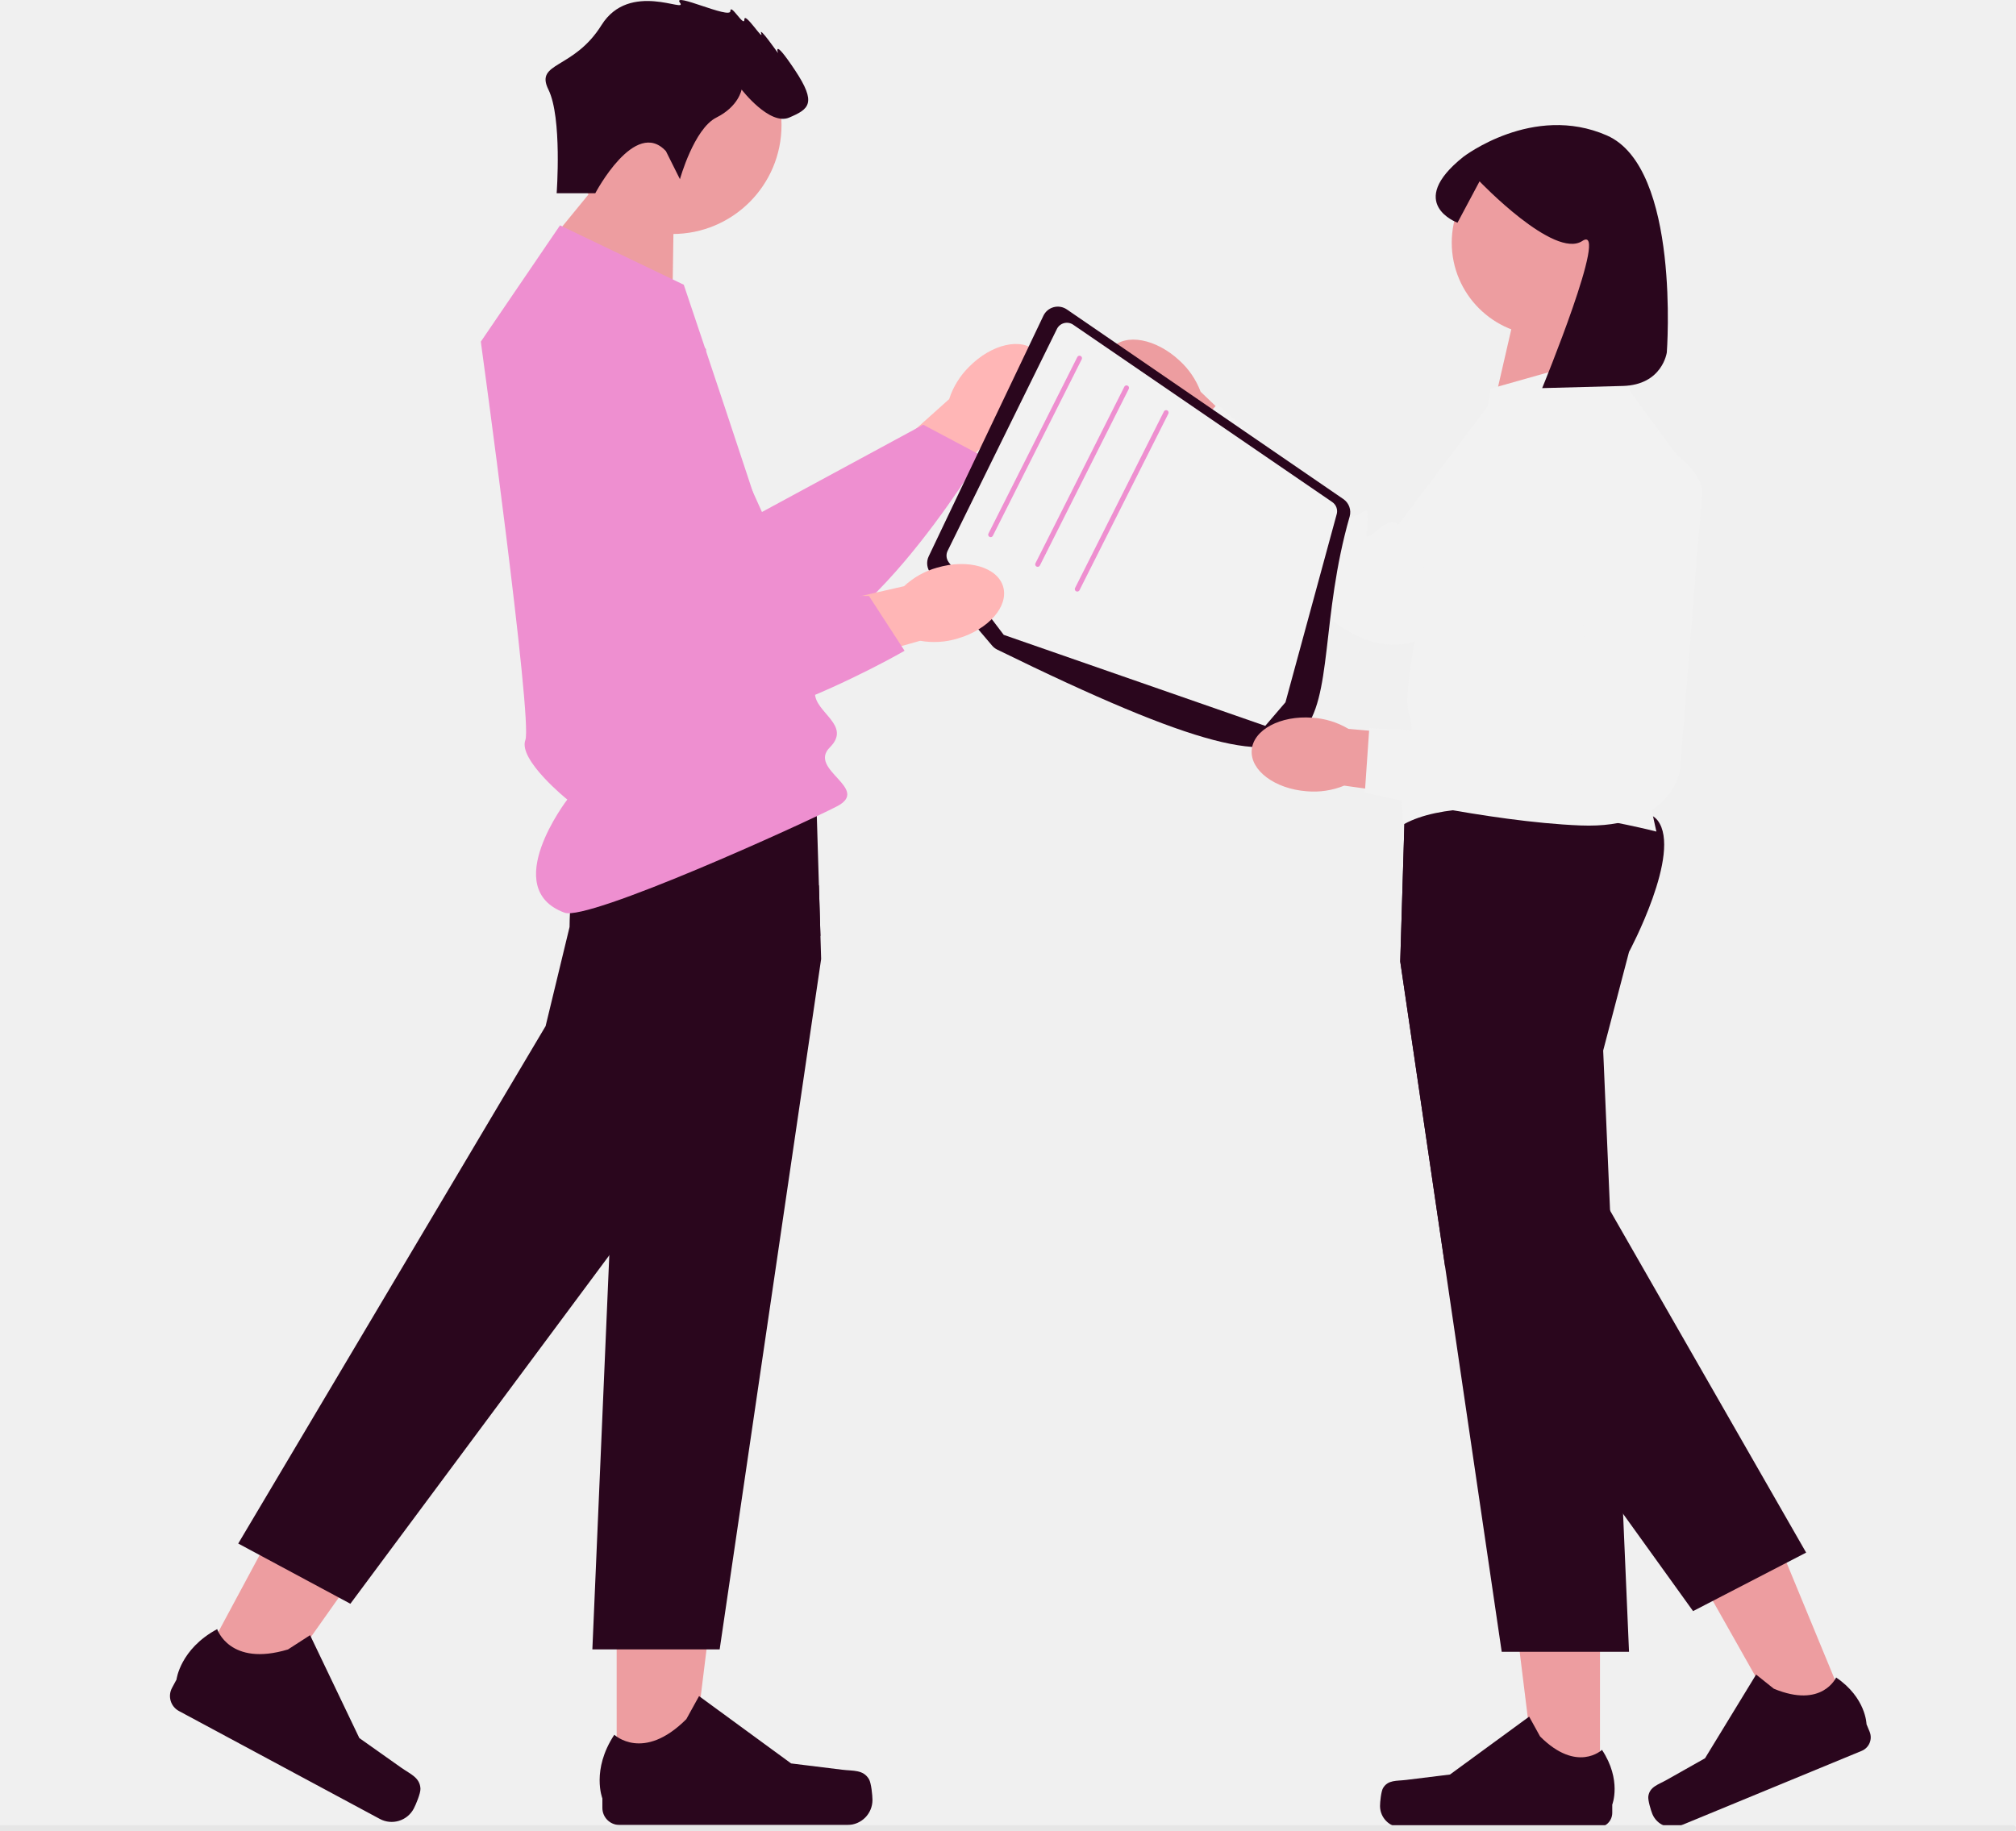
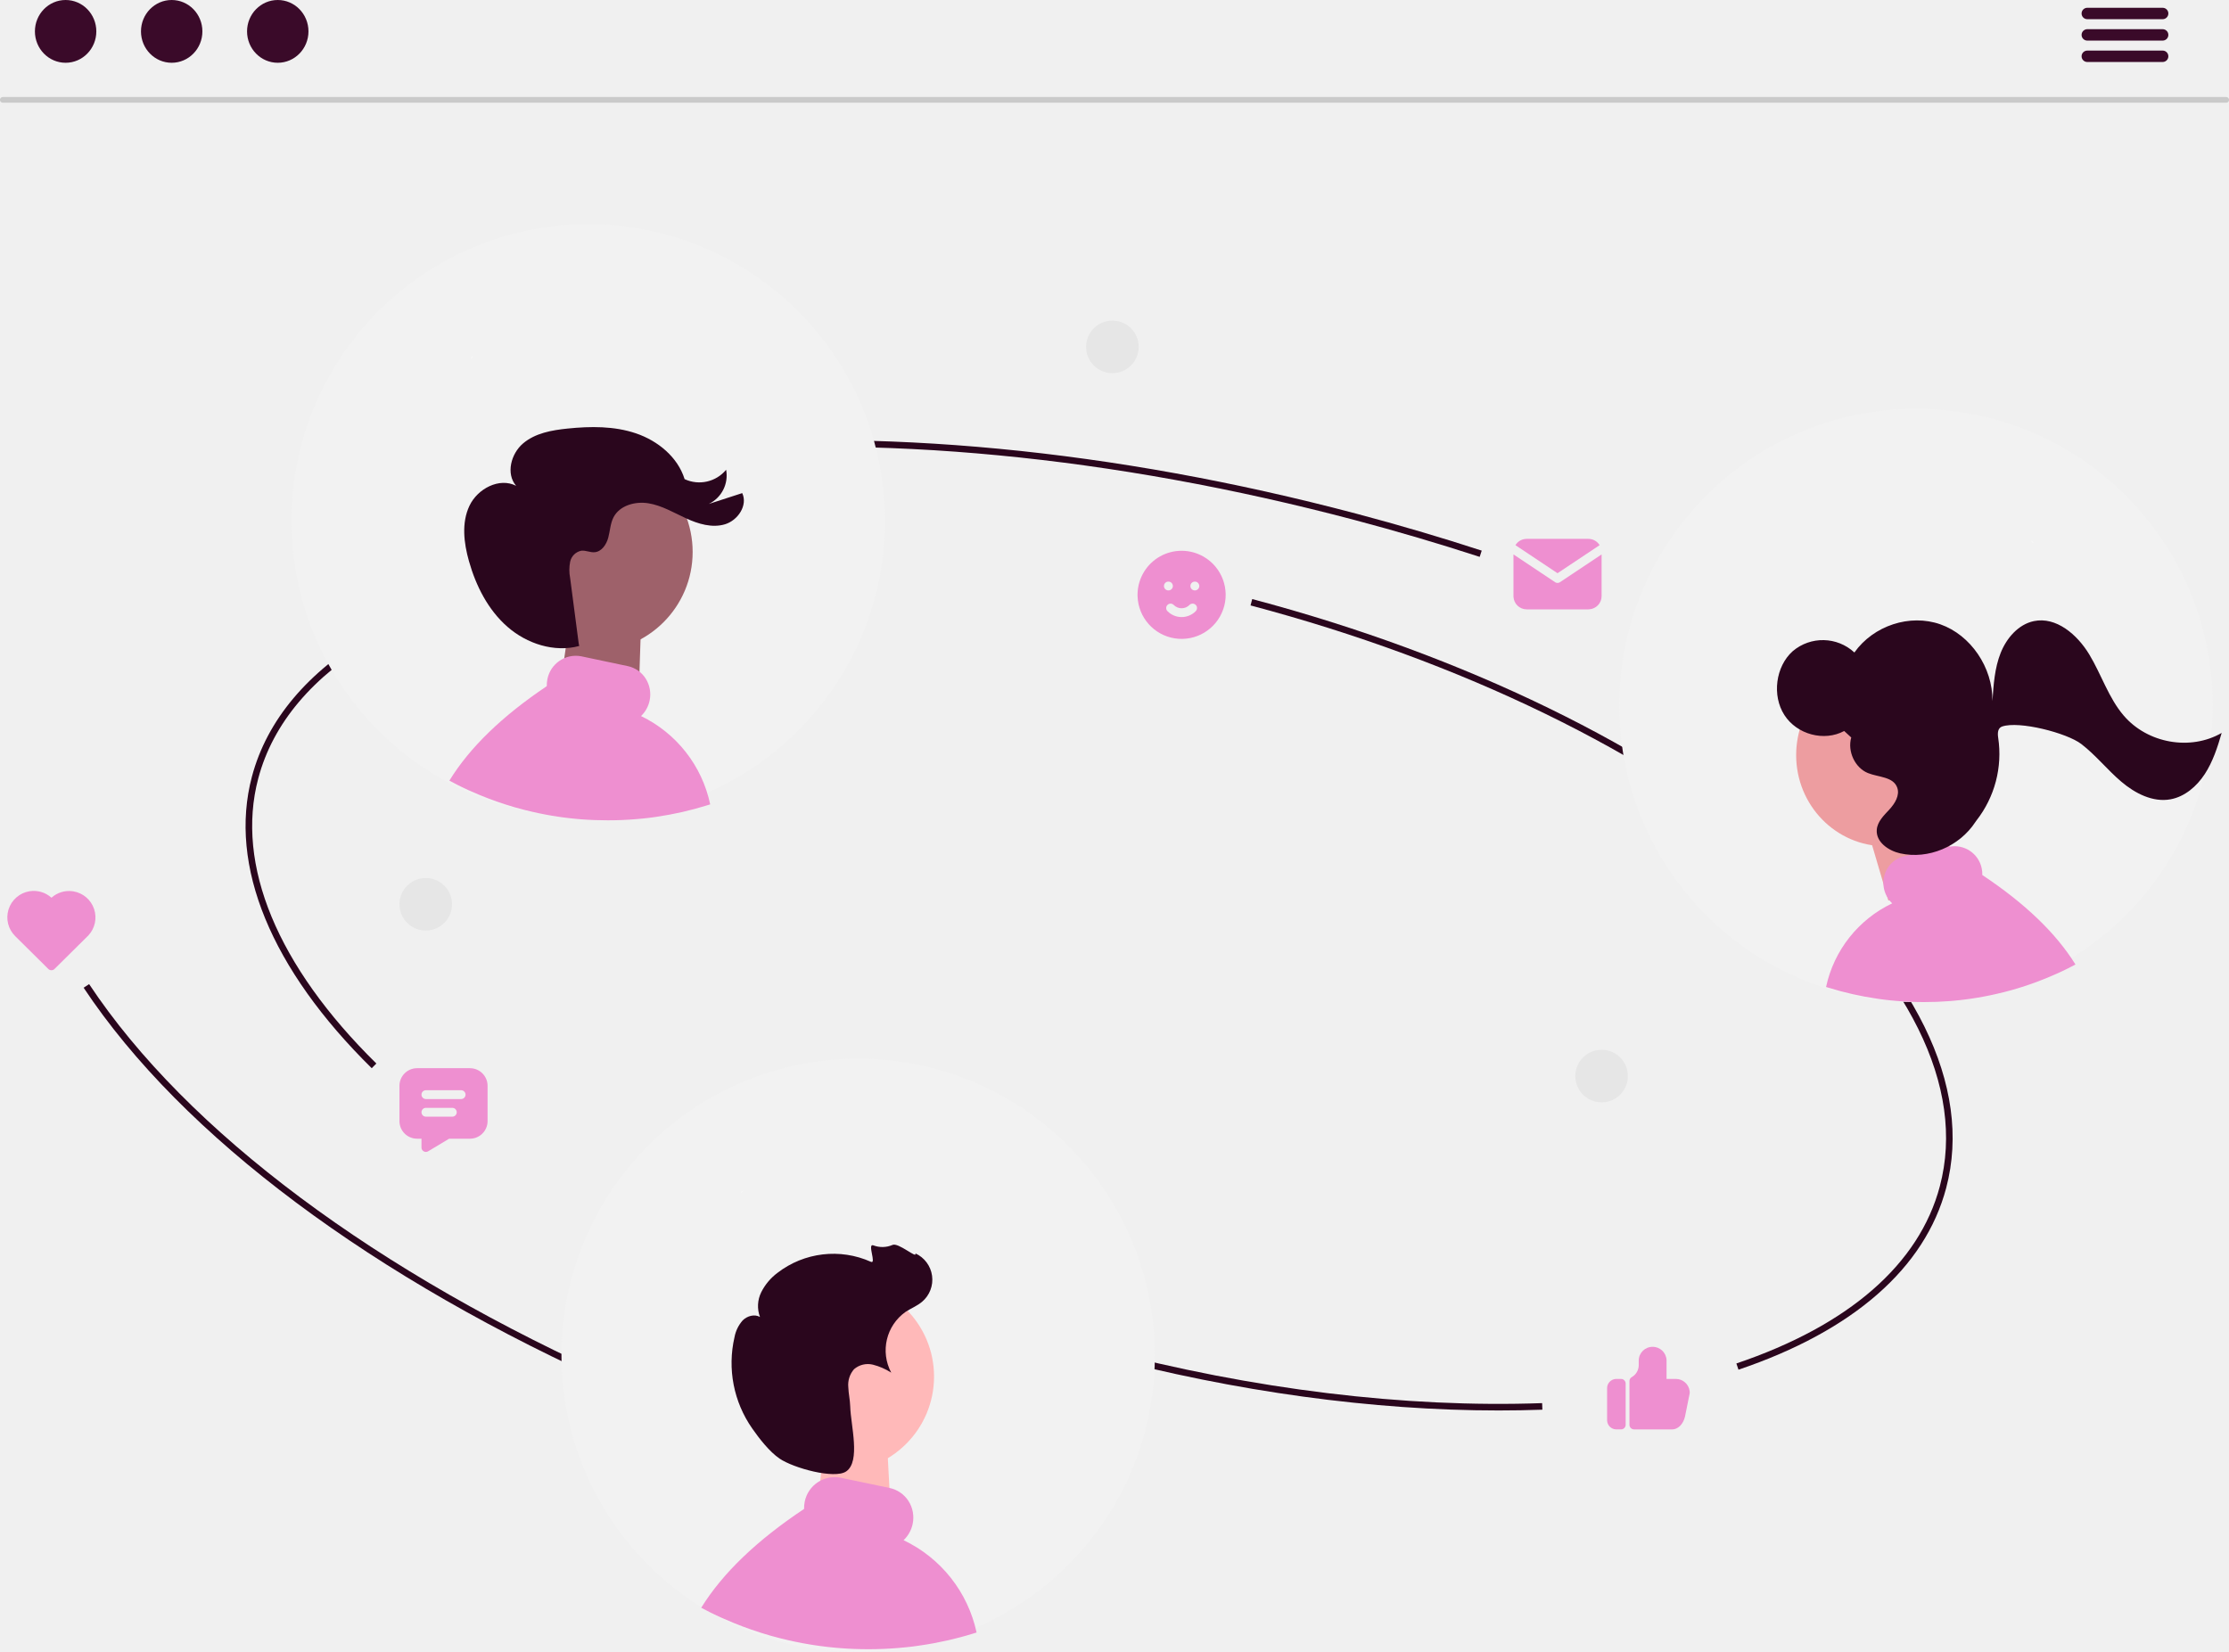
- <svg xmlns="http://www.w3.org/2000/svg" width="800" height="726.714" viewBox="0 0 800 726.714">
-   <g transform="translate(-706 -176)">
-     <path d="M293.1,108.592c8.906-9.064,20.8-11.815,26.57-6.146s3.221,17.61-5.689,26.676a31.8,31.8,0,0,1-12.65,8.1l-38.222,37.927L245.69,156.829l39.529-35.444A31.8,31.8,0,0,1,293.1,108.592Z" transform="translate(797.426 213.025)" fill="#ffb6b6" />
-     <path d="M204.845,84.01l40.074,88.9,63.993-34.639,22.9,12.155s-52.313,87.457-88.131,77.5S144.26,127.7,155.72,99.84s49.125-15.83,49.125-15.83Z" transform="translate(763.44 206.3)" fill="#ee8fd0" />
-     <g transform="translate(1144.448 308.972)">
-       <path d="M329.144,127.94c-9.3-8.656-12.378-20.473-6.868-26.392s17.516-3.7,26.821,4.96a31.8,31.8,0,0,1,8.438,12.425l38.954,37.174-17.834,17.908-36.509-38.548a31.8,31.8,0,0,1-13-7.527Z" transform="translate(-319.541 -96.418)" fill="#ed9da0" />
-       <path d="M517.96,134.162l-75.19,80.051s-16.885,16.707-44.665-7.386-58.665-63.62-58.665-63.62l17.327-18.858,30.691,27.381s18.222,7.332,19.488,12.076-2.275,6.706,3.418,5.186,5.8-4.911,6.161.232-3.12,11.154,3.457,5.332,8.539-2.28,8.539-2.28l48.056-63.657s31.053-24.556,39.98-2.544,1.4,28.087,1.4,28.087Z" transform="translate(-312.135 -96.91)" fill="#f2f2f2" />
+ <svg xmlns="http://www.w3.org/2000/svg" width="798.96" height="592.181" viewBox="0 0 798.96 592.181">
+   <g transform="translate(-402.962 -167)">
+     <g transform="translate(402.962 167)">
+       <path d="M993.289,172.335H196.33a1.023,1.023,0,0,1,0-2.046H993.289a1.023,1.023,0,0,1,0,2.046Z" transform="translate(-195.33 -135.514)" fill="#cacaca" />
+       <ellipse cx="11.006" cy="11.251" rx="11.006" ry="11.251" transform="translate(12.514)" fill="#3a0a29" />
+       <ellipse cx="11.006" cy="11.251" rx="11.006" ry="11.251" transform="translate(50.533)" fill="#3a0a29" />
+       <ellipse cx="11.006" cy="11.251" rx="11.006" ry="11.251" transform="translate(88.553)" fill="#3a0a29" />
+       <path d="M980.2,141.98H953.19a2.046,2.046,0,1,1,0-4.092H980.2a2.046,2.046,0,1,1,0,4.092Z" transform="translate(-205.024 -135.099)" fill="#3a0a29" />
+       <path d="M980.2,149.751H953.19a2.046,2.046,0,1,1,0-4.092H980.2a2.046,2.046,0,1,1,0,4.092Z" transform="translate(-205.024 -135.198)" fill="#3a0a29" />
+       <path d="M980.2,157.522H953.19a2.046,2.046,0,1,1,0-4.092H980.2a2.046,2.046,0,1,1,0,4.092Z" transform="translate(-205.024 -135.298)" fill="#3a0a29" />
    </g>
-     <g transform="translate(943.953 770.099)">
-       <path d="M178.348,545.692l29.221,0,13.9-112.71-43.127,0Z" transform="translate(-171.588 -432.979)" fill="#ed9da0" />
-       <path d="M280.294,523.582h0c.91,1.532,1.39,6.478,1.39,8.26h0a9.918,9.918,0,0,1-9.918,9.918H181.273a6.766,6.766,0,0,1-6.766-6.766v-3.768s-4.477-11.323,4.74-25.28c0,0,11.455,10.928,28.572-6.188l5.048-9.144L249.4,517.335l20.252,2.493c4.431.545,8.359-.085,10.638,3.754h0Z" transform="translate(-173.42 -411.532)" fill="#2a061d" />
+     <path d="M25.691,4.116A15.794,15.794,0,1,1,2.008,18.306L2,17.794l.008-.512A15.794,15.794,0,0,1,25.691,4.116ZM22.848,21.4a1.579,1.579,0,0,0-2.233.022,3.948,3.948,0,0,1-5.642,0,1.579,1.579,0,1,0-2.255,2.211,7.107,7.107,0,0,0,10.152,0,1.579,1.579,0,0,0-.022-2.233Zm-9.776-8.349-.2.011a1.579,1.579,0,0,0,.185,3.148l.2-.011a1.579,1.579,0,0,0-.185-3.148Zm9.476,0-.2.011a1.579,1.579,0,0,0,.185,3.148l.2-.011a1.579,1.579,0,0,0-.185-3.148Z" transform="translate(808.702 362.435)" fill="#ee8fd0" />
+     <path d="M9710.237-15694.388l-.27-.014h-13.3a1.651,1.651,0,0,1-1.646-1.445l-.013-.194v-15.687a1.654,1.654,0,0,1,.833-1.421,4.914,4.914,0,0,0,2.479-3.939l.014-.331v-1.649a4.957,4.957,0,0,1,4.985-4.932,4.966,4.966,0,0,1,4.979,4.646l.007.285v6.581h3.326a4.971,4.971,0,0,1,4.954,4.362l.026.284.006.286-.032.324-1.673,8.276c-.625,2.653-2.47,4.569-4.617,4.569Zm-19.913-.014a3.3,3.3,0,0,1-3.313-3.036l-.013-.246v-11.515a3.31,3.31,0,0,1,3.078-3.284l.248-.006h1.666a1.654,1.654,0,0,1,1.647,1.454l.014.19v14.8a1.654,1.654,0,0,1-1.469,1.634l-.192.006Z" transform="translate(-8707.989 16373.791)" fill="#ee8fd0" />
+     <path d="M712.469,676.055c-45.083,0-94.074-6.7-142.735-19.582-60.177-15.931-115.352-39.977-159.561-69.54l1.309-1.958c44,29.419,98.927,53.356,158.855,69.22,54.156,14.338,108.717,20.981,157.767,19.228l.085,2.354Q720.418,676.057,712.469,676.055Z" transform="translate(227.619 -3.449)" fill="#2a061d" />
+     <path d="M705.773,366.732c-14.642-4.767-29.7-9.206-44.762-13.193-86.666-22.944-171.859-31.09-246.374-23.553l-.237-2.344c74.792-7.561,160.277.6,247.214,23.62,15.1,4,30.206,8.45,44.889,13.231Z" transform="translate(227.564 -0.113)" fill="#2a061d" />
+     <path d="M306.678,550.589c-36.122-35.56-51.379-72.658-42.96-104.459,10.8-40.81,58.8-69.027,131.683-77.415l.269,2.341C323.8,379.327,276.538,406.91,266,446.733c-8.193,30.949,6.842,67.236,42.335,102.178Z" transform="translate(229.526 -0.675)" fill="#2a061d" />
+     <path d="M762.811,662.222l-.755-2.232c40.32-13.633,65.539-35.593,72.93-63.51,9.395-35.489-11.016-76.671-57.472-115.96-46.693-39.489-114.026-72.256-189.6-92.262l.6-2.278c75.9,20.094,143.562,53.03,190.516,92.741,47.19,39.91,67.87,81.945,58.229,118.362C829.661,625.8,803.916,648.324,762.811,662.222Z" transform="translate(263.289 -4.231)" fill="#2a061d" />
+     <path d="M387.539,679.934c-88.585-39.289-156.847-90.261-192.21-143.528l1.963-1.3c35.118,52.9,103.021,103.568,191.2,142.678Z" transform="translate(237.612 -15.335)" fill="#2a061d" />
+     <circle cx="9.424" cy="9.424" r="9.424" transform="translate(967.612 543.314)" fill="#e6e6e6" />
+     <circle cx="9.424" cy="9.424" r="9.424" transform="translate(792.262 281.923)" fill="#e6e6e6" />
+     <path d="M376.155,655.826c0,2.4.079,4.8.247,7.177.178,2.843.484,5.666.9,8.47a105.875,105.875,0,0,0,7.917,27.374l.592,1.3.3.651c.1.217.207.434.306.642.138.286.267.563.4.839.168.345.336.691.513,1.036.02.039.039.089.069.138.148.3.286.582.444.879a1.744,1.744,0,0,0,.1.188c.168.336.345.681.523,1.017.2.355.385.721.582,1.076.474.879.967,1.747,1.471,2.616.148.257.3.513.454.77.138.237.276.474.424.711.1.158.2.326.3.484.158.267.316.523.484.79.365.582.74,1.165,1.106,1.747h.01c.168.267.346.533.523.79v.01c.523.79,1.066,1.579,1.609,2.359a.01.01,0,0,1,.01.01c.434.632.888,1.244,1.333,1.856v.01c.3.385.582.78.879,1.165.237.316.484.642.73.958.049.069.109.128.158.2v.01c.069.089.138.168.207.257q1.57,2.014,3.238,3.939l.178.207c.059.069.128.138.188.217.1.109.188.217.286.326s.188.217.286.326a107.224,107.224,0,0,0,19.576,17.266c.958.661,1.935,1.3,2.912,1.925.247.158.494.316.74.464.069.049.148.1.217.148.138.079.267.158.4.247s.257.158.395.237c.523.326,1.056.642,1.589.958.128.079.267.158.4.237s.267.148.4.227c0,.01,0,.01.01.01h.01v.01h.01q.992.577,2.014,1.125c.365.2.74.4,1.116.592.849.464,1.708.908,2.567,1.333.306.148.622.3.928.454.257.118.513.247.77.365.079.039.148.069.217.109.217.1.424.2.642.3.237.109.474.217.7.326.267.118.523.237.79.345.987.444,1.984.869,2.981,1.273a104.492,104.492,0,0,0,10.938,3.791c.168.049.346.1.523.148q2.384.666,4.8,1.214,4.22.977,8.519,1.6h.02l1.027.148c.03,0,.059.01.1.01,0,.01,0,.01.01,0l1.135.148a.248.248,0,0,0,.079.01c.355.049.721.089,1.076.128l1.155.118.888.089a.192.192,0,0,0,.079.01c.267.02.533.049.8.069h.04l.691.059c2.754.217,5.518.316,8.322.316,3.031,0,6.042-.118,9.013-.375h.03l1.905-.178c.168-.02.326-.03.494-.049.03,0,.069-.01.1-.01.049-.01.1-.01.158-.02a.245.245,0,0,0,.079-.01c.217-.02.434-.049.661-.069l.74-.089c.247-.03.494-.069.74-.1.059-.01.109-.01.168-.02.178-.02.355-.049.533-.079l.257-.03c.178-.03.346-.049.523-.079h.01a104.35,104.35,0,0,0,15.992-3.6c.276-.089.553-.168.829-.257.01,0,.02-.01.03-.01.079-.03.168-.049.247-.079.74-.237,1.471-.484,2.2-.74,1.007-.336,2-.7,3-1.076.267-.109.533-.207.8-.316.543-.207,1.076-.424,1.609-.642.908-.365,1.816-.75,2.715-1.145.839-.375,1.668-.75,2.5-1.145.02-.01.049-.01.069-.03.188-.089.375-.178.553-.267h.01a105.83,105.83,0,0,0,13.12-7.493q2.014-1.347,3.968-2.784c1.046-.78,2.073-1.57,3.1-2.379a106.89,106.89,0,0,0,14.008-13.386v-.01c.306-.336.592-.681.888-1.027.049-.049.089-.1.128-.138.188-.227.365-.444.553-.661v-.01c.247-.286.494-.582.73-.879.059-.069.109-.128.158-.188v-.01c.2-.237.385-.474.582-.721.1-.118.188-.237.286-.355v-.01c.582-.731,1.145-1.461,1.708-2.211.148-.2.3-.4.454-.612.711-.958,1.4-1.935,2.073-2.912v-.01c.257-.365.5-.74.76-1.106l.74-1.125c.247-.395.5-.78.75-1.175l.03-.059c.247-.375.494-.77.73-1.155.188-.316.375-.622.563-.928.118-.207.247-.415.365-.632a2.359,2.359,0,0,0,.128-.207l.829-1.451c.326-.563.642-1.135.958-1.708.118-.237.247-.474.375-.711.049-.079.089-.158.128-.237.148-.276.3-.563.434-.849s.3-.563.444-.849.286-.563.424-.849c.109-.217.207-.434.316-.651a.213.213,0,0,1,.03-.049c.049-.109.1-.207.138-.306a.211.211,0,0,0,.03-.049c.109-.217.207-.444.316-.661.138-.286.267-.582.4-.869.089-.2.188-.4.276-.612.128-.286.267-.573.385-.869.138-.3.267-.592.395-.9a2.281,2.281,0,0,0,.1-.227c.069-.138.118-.276.178-.415.158-.365.316-.74.464-1.106.178-.415.345-.839.5-1.254.158-.385.306-.78.454-1.175l.059-.138a106.934,106.934,0,0,0,5.212-18.687v-.01a108.05,108.05,0,0,0,1.412-11c.01-.207.03-.4.039-.6.178-2.5.257-5,.257-7.522,0-1.116-.02-2.221-.049-3.327a105.846,105.846,0,0,0-23.475-63.377c-.316-.395-.632-.79-.958-1.185s-.661-.78-.987-1.165a106.367,106.367,0,0,0-170.82,12.271c-.484.77-.967,1.55-1.431,2.33s-.928,1.579-1.382,2.379A105.9,105.9,0,0,0,376.155,655.826Z" transform="translate(228.055 -2.993)" fill="#f2f2f2" />
+     <path d="M441.495,598.087c-.078-.014-.156-.025-.233-.039a6.344,6.344,0,0,0,.919-.692Z" transform="translate(227.22 -3.607)" fill="#fff" />
+     <g transform="translate(654.306 613.165)">
+       <path d="M.259,0H23.023l1.416,26.135L-2.48,24.043Z" transform="translate(43.691 73.367)" fill="#ffb9b9" />
+       <path d="M433.455,759.817c1.021.558,2.055,1.093,3.088,1.6.368.178.748.356,1.116.546.309.143.618.3.926.44.1.047.178.083.261.131.261.119.511.238.772.356.285.131.57.261.843.392.321.142.63.285.95.416,1.188.534,2.387,1.045,3.587,1.532a125.736,125.736,0,0,0,13.161,4.561c.2.059.416.119.629.178q2.869.8,5.773,1.461,5.078,1.176,10.251,1.924h.024l1.235.178c.036,0,.071.012.119.012,0,.012,0,.012.012,0l1.366.178a.3.3,0,0,0,.1.012c.428.06.867.107,1.295.155l1.39.142,1.069.107a.231.231,0,0,0,.095.012c.321.024.641.059.962.083h.048l.831.071c3.314.261,6.64.38,10.013.38,3.647,0,7.269-.143,10.844-.451h.036l2.292-.214c.2-.024.392-.036.594-.059.036,0,.083-.012.119-.012.059-.012.119-.012.19-.024a.288.288,0,0,0,.095-.012c.261-.024.523-.059.8-.083l.891-.107c.3-.036.594-.083.891-.119.071-.012.131-.012.2-.024.214-.024.428-.059.641-.1l.309-.036c.214-.036.416-.059.63-.1h.012a125.529,125.529,0,0,0,19.242-4.335c.333-.107.665-.2,1-.309a47.721,47.721,0,0,0-26.167-33.091,11.281,11.281,0,0,0,3.243-5.773,11.04,11.04,0,0,0-1.52-8.338,10.652,10.652,0,0,0-6.723-4.609l-17.6-3.682a10.955,10.955,0,0,0-12.828,8.552,11.6,11.6,0,0,0-.238,2.637C453.362,735.693,441.163,747.393,433.455,759.817Z" transform="translate(-433.455 -629.659)" fill="#ee8fd0" />
+       <circle cx="34.106" cy="34.106" r="34.106" transform="translate(15.239 13.189)" fill="#ffb9b9" />
+       <path d="M459.6,710.342c-3.637-2.484-7.351-7.258-9.83-10.836a40.954,40.954,0,0,1-6.324-32.7,12.486,12.486,0,0,1,2.936-6.015c1.606-1.59,4.23-2.343,6.191-1.219a11.193,11.193,0,0,1,.455-8.881,19.725,19.725,0,0,1,5.832-6.946,32.848,32.848,0,0,1,33.452-3.96c2.13.987-1.369-6.637.861-5.9a9.09,9.09,0,0,0,6.861-.121c2.1-1.056,9.049,5.217,8.244,3.011a10.358,10.358,0,0,1,2.4,17.346c-1.76,1.486-3.958,2.341-5.885,3.6a16.9,16.9,0,0,0-5.168,21.806,22.387,22.387,0,0,0-6.589-2.863,7.577,7.577,0,0,0-6.743,1.622,8.513,8.513,0,0,0-2.062,6.424c.076,2.314.627,4.595.689,6.909.181,6.792,3.819,19.706-1.447,23.317C479.312,717.789,464.564,713.735,459.6,710.342Z" transform="translate(-431.513 -633.644)" fill="#2a061d" />
    </g>
-     <path d="M476.582,120.59l-2.536-30.647h-33.72l-7.475,32.47Z" transform="translate(867.072 209.469)" fill="#ed9da0" />
-     <path d="M208.06,102.265l.591-39.412-24.3-15.15L157.919,80.029Z" transform="translate(764.764 193.751)" fill="#ed9da0" />
-     <circle cx="36.859" cy="36.859" r="36.859" transform="translate(1282.089 235.446)" fill="#ed9da0" />
-     <circle cx="43.224" cy="43.224" r="43.224" transform="translate(929.677 182.421)" fill="#ed9da0" />
-     <path d="M265.882,295.134l-40.265,274H175.1l6.717-156.405,3.535-82.239L175.1,291.343a174.84,174.84,0,0,1-8.613-19.249c-4.439-11.9-7.945-26.172-2.74-32.939,1.915-2.495,6.894-4.341,13.661-5.716a141.378,141.378,0,0,1,14.142-2.013c29.875-2.956,72.369-1.11,72.369-1.11L265,265.966l.6,19.907Z" transform="translate(765.966 261.493)" fill="#2a061d" />
-     <g transform="translate(773.448 739.866)">
-       <path d="M57.094,510.236l25.742,13.827,65.589-92.708-37.992-20.409Z" transform="translate(-46.203 -410.946)" fill="#ed9da0" />
-       <path d="M148.553,534.6h0c.076,1.781-1.842,6.364-2.685,7.934h0a9.918,9.918,0,0,1-13.43,4.043L52.721,503.746a6.766,6.766,0,0,1-2.758-9.162l1.783-3.319s1.416-12.094,16.14-20.026c0,0,4.919,15.048,28.1,8.071l8.774-5.666L124.3,514.475l16.66,11.781c3.645,2.577,7.4,3.882,7.595,8.342h0Z" transform="translate(-49.156 -388.51)" fill="#2a061d" />
+     <path d="M972.951,419.826c0,2.4-.079,4.8-.247,7.177-.178,2.843-.484,5.666-.9,8.47a105.872,105.872,0,0,1-7.917,27.374l-.592,1.3-.3.652c-.1.217-.207.434-.306.642-.138.286-.267.563-.4.839-.168.346-.336.691-.513,1.037-.02.039-.039.089-.069.138-.148.3-.286.582-.444.879a1.715,1.715,0,0,1-.1.188c-.168.336-.346.681-.523,1.017-.2.355-.385.721-.582,1.076-.474.879-.967,1.747-1.471,2.616-.148.257-.3.513-.454.77-.138.237-.276.474-.424.711-.1.158-.2.326-.3.484-.158.267-.316.523-.484.79-.365.582-.74,1.165-1.106,1.747h-.01c-.168.267-.346.533-.523.79v.01c-.523.79-1.066,1.579-1.609,2.359a.01.01,0,0,0-.01.01c-.434.632-.888,1.244-1.333,1.856v.01c-.3.385-.582.78-.879,1.165-.237.316-.484.642-.731.958-.049.069-.109.128-.158.2v.01c-.069.089-.138.168-.207.257q-1.57,2.014-3.238,3.939l-.178.207c-.059.069-.128.138-.188.217-.1.109-.188.217-.286.326s-.188.217-.286.326a107.226,107.226,0,0,1-19.576,17.266c-.957.661-1.935,1.3-2.912,1.925-.247.158-.494.316-.74.464-.069.049-.148.1-.217.148-.138.079-.267.158-.4.247s-.257.158-.395.237c-.523.326-1.056.642-1.589.958-.128.079-.267.158-.4.237s-.267.148-.4.227c0,.01,0,.01-.01.01h-.01v.01h-.01q-.992.577-2.014,1.125c-.365.2-.74.4-1.116.592-.849.464-1.708.908-2.567,1.333-.306.148-.622.3-.928.454-.257.118-.513.247-.77.365-.079.039-.148.069-.217.109-.217.1-.424.2-.642.3-.237.109-.474.217-.7.326-.267.118-.523.237-.79.345-.987.444-1.984.869-2.981,1.273a104.52,104.52,0,0,1-10.938,3.791c-.168.049-.346.1-.523.148q-2.384.666-4.8,1.214-4.22.977-8.519,1.6h-.02l-1.027.148c-.03,0-.059.01-.1.01,0,.01,0,.01-.01,0l-1.135.148a.247.247,0,0,1-.079.01c-.355.049-.721.089-1.076.128l-1.155.118-.888.089a.192.192,0,0,1-.079.01c-.267.02-.533.049-.8.069h-.039l-.691.059c-2.754.217-5.518.316-8.322.316-3.031,0-6.042-.118-9.013-.375h-.03l-1.905-.178c-.168-.02-.326-.03-.494-.049-.03,0-.069-.01-.1-.01-.049-.01-.1-.01-.158-.02a.245.245,0,0,1-.079-.01c-.217-.02-.434-.049-.661-.069l-.74-.089c-.247-.03-.494-.069-.74-.1-.059-.01-.109-.01-.168-.02-.178-.02-.355-.049-.533-.079l-.257-.03c-.178-.03-.346-.049-.523-.079h-.01a104.357,104.357,0,0,1-15.992-3.6c-.276-.089-.553-.168-.829-.257-.01,0-.02-.01-.03-.01-.079-.03-.168-.049-.247-.079-.74-.237-1.471-.484-2.2-.74-1.007-.336-2-.7-3-1.076-.267-.109-.533-.207-.8-.316-.543-.207-1.076-.424-1.609-.642-.908-.365-1.816-.75-2.715-1.145-.839-.375-1.668-.75-2.5-1.145-.02-.01-.049-.01-.069-.03-.188-.089-.375-.178-.553-.267h-.01a105.809,105.809,0,0,1-13.12-7.493q-2.014-1.347-3.969-2.784c-1.046-.78-2.073-1.57-3.1-2.379a106.9,106.9,0,0,1-14.008-13.386v-.01c-.306-.336-.592-.681-.888-1.027-.049-.049-.089-.1-.128-.138-.188-.227-.365-.444-.553-.661v-.01c-.247-.286-.494-.582-.731-.879-.059-.069-.109-.128-.158-.188v-.01c-.2-.237-.385-.474-.582-.721-.1-.118-.188-.237-.286-.355v-.01c-.582-.73-1.145-1.461-1.708-2.211-.148-.2-.3-.4-.454-.612-.711-.958-1.4-1.935-2.073-2.912v-.01c-.257-.365-.5-.74-.76-1.106l-.74-1.125c-.247-.395-.5-.78-.75-1.175l-.03-.059c-.247-.375-.494-.77-.731-1.155-.188-.316-.375-.622-.563-.928-.118-.207-.247-.415-.365-.632a2.361,2.361,0,0,1-.128-.207l-.829-1.451c-.326-.563-.642-1.135-.958-1.708-.118-.237-.247-.474-.375-.711-.049-.079-.089-.158-.128-.237-.148-.276-.3-.563-.434-.849s-.3-.563-.444-.849-.286-.563-.424-.849c-.109-.217-.207-.434-.316-.652a.213.213,0,0,0-.03-.049c-.049-.109-.1-.207-.138-.306a.215.215,0,0,1-.03-.049c-.109-.217-.207-.444-.316-.661-.138-.286-.267-.582-.4-.869-.089-.2-.188-.4-.276-.612-.128-.286-.267-.573-.385-.869-.138-.3-.267-.592-.395-.9a2.257,2.257,0,0,1-.1-.227c-.069-.138-.118-.276-.178-.415-.158-.365-.316-.74-.464-1.106-.178-.415-.345-.839-.5-1.254-.158-.385-.306-.78-.454-1.175l-.059-.138a106.926,106.926,0,0,1-5.212-18.687v-.01a108.049,108.049,0,0,1-1.412-11c-.01-.207-.03-.4-.039-.6-.178-2.5-.257-5-.257-7.522,0-1.116.02-2.221.049-3.327a105.847,105.847,0,0,1,23.475-63.376c.316-.395.632-.79.958-1.185s.661-.78.987-1.165a106.367,106.367,0,0,1,170.82,12.271c.484.77.968,1.55,1.432,2.33s.928,1.579,1.382,2.379a105.9,105.9,0,0,1,13.6,52.074Z" transform="translate(223.128 0.034)" fill="#f2f2f2" />
+     <path d="M910.363,362.087c.078-.014.156-.025.233-.039a6.338,6.338,0,0,1-.919-.692Z" transform="translate(221.212 -0.58)" fill="#fff" />
+     <g transform="translate(1039.885 389.384)">
+       <path d="M2.682,2.962,29.647,0l6.417,23.621L10.527,29.615Z" transform="translate(29.421 70.806)" fill="#ed9da0" />
+       <ellipse cx="31.943" cy="32.655" rx="31.943" ry="32.655" transform="translate(6.89 15.651)" fill="#ed9da0" />
+       <path d="M924.72,519.408c-.925.506-1.861.99-2.8,1.452-.333.161-.678.323-1.011.495-.28.129-.56.269-.839.4-.086.043-.161.075-.237.118-.237.108-.463.215-.7.323-.258.118-.516.237-.764.355-.291.129-.57.258-.861.376-1.076.484-2.163.947-3.249,1.388a113.863,113.863,0,0,1-11.921,4.131c-.183.054-.377.108-.57.161q-2.6.726-5.229,1.323-4.6,1.065-9.285,1.743h-.021l-1.119.161c-.032,0-.065.011-.108.011,0,.011,0,.011-.011,0l-1.237.161a.266.266,0,0,1-.086.011c-.387.054-.785.1-1.173.14l-1.259.129-.968.1a.211.211,0,0,1-.086.011c-.291.021-.581.054-.871.075h-.043l-.753.065c-3,.237-6.014.344-9.07.344-3.3,0-6.584-.129-9.823-.409H860.6l-2.076-.194c-.183-.022-.355-.032-.538-.054-.032,0-.075-.011-.108-.011-.054-.011-.108-.011-.172-.022a.267.267,0,0,1-.086-.011c-.237-.021-.473-.054-.721-.075l-.807-.1c-.269-.032-.538-.075-.807-.108-.065-.011-.118-.011-.183-.021-.194-.022-.387-.054-.581-.086l-.28-.032c-.194-.032-.377-.054-.57-.086h-.011a113.722,113.722,0,0,1-17.429-3.927c-.3-.1-.6-.183-.9-.28a43.225,43.225,0,0,1,23.7-29.974,10.218,10.218,0,0,1-2.937-5.229,10,10,0,0,1,1.377-7.553,9.649,9.649,0,0,1,6.089-4.174L879.5,477.2a9.923,9.923,0,0,1,11.62,7.746,10.5,10.5,0,0,1,.215,2.388C906.688,497.557,917.738,508.154,924.72,519.408Z" transform="translate(-817.72 -396.054)" fill="#ee8fd0" />
+       <path d="M940.8,420.479c-5.43-6.332-8.011-14.733-12.352-21.923s-11.894-13.626-19.874-11.952c-5.5,1.154-9.752,6.008-11.9,11.419s-2.555,11.38-2.932,17.226c.133-12.015-7.783-23.663-18.687-27.5s-23.953.443-30.8,10.1a16.65,16.65,0,0,0-22.114-.464c-6.129,5.478-7.485,15.9-2.978,22.89s14.268,9.59,21.431,5.715l2.532,2.329c-1.425,4.985,1.339,10.874,5.985,12.751,3.768,1.522,9.087,1.269,10.5,5.223.985,2.763-.856,5.712-2.815,7.835s-4.284,4.315-4.52,7.253c-.355,4.433,4.225,7.538,8.39,8.473,10.041,2.255,21.182-2.395,26.969-11.256q.167-.256.364-.513a38.775,38.775,0,0,0,7.8-29.648c-.326-2.048,0-3.571,1.415-4.056,6.1-2.1,23.2,2.3,28.378,6.28s9.32,9.239,14.3,13.473,11.337,7.5,17.667,6.346c5.069-.923,9.382-4.6,12.282-9.043s4.57-9.613,6.065-14.756C964.69,433.156,949.348,430.445,940.8,420.479Z" transform="translate(-816.491 -386.336)" fill="#2a061d" />
    </g>
-     <path d="M299.924,285.688l-21.37,42.848-62.411,84.007L113.4,550.848l-44.5-23.9L190.875,321.573l9.506-39.342s0-4.252.432-10.322c.845-12.011,3.378-31.151,10.921-38.654a11.246,11.246,0,0,1,3.339-2.367c2.269-1.021,6.04-.776,10.8.354,19.9,4.753,57.029,25.171,73.449,34.539l.6,19.907Z" transform="translate(731.639 261.678)" fill="#2a061d" />
-     <g transform="translate(1253.635 789.337)">
-       <path d="M472.777,543.912l-25.124,0L435.7,447l37.081,0Z" transform="translate(-385.502 -447)" fill="#ed9da0" />
-       <path d="M400.311,524.9h0c-.782,1.318-1.2,5.57-1.2,7.1h0a8.527,8.527,0,0,0,8.527,8.527H485.45a5.817,5.817,0,0,0,5.817-5.817v-3.239s3.849-9.736-4.076-21.736c0,0-9.849,9.4-24.566-5.321l-4.34-7.862L426.871,519.53l-17.413,2.143c-3.81.469-7.187-.073-9.147,3.227Z" transform="translate(-399.116 -428.56)" fill="#2a061d" />
+     <path d="M278.155,352.826c0,2.4.079,4.8.247,7.177.178,2.843.484,5.666.9,8.47a105.872,105.872,0,0,0,7.917,27.374l.592,1.3.3.652c.1.217.207.434.306.642.138.286.267.563.4.839.168.346.336.691.513,1.037.02.039.039.089.069.138.148.3.286.582.444.879a1.719,1.719,0,0,0,.1.188c.168.336.346.681.523,1.017.2.355.385.721.582,1.076.474.879.967,1.747,1.471,2.616.148.257.3.513.454.77.138.237.276.474.424.711.1.158.2.326.3.484.158.267.316.523.484.79.365.582.74,1.165,1.106,1.747h.01c.168.267.345.533.523.79v.01c.523.79,1.066,1.579,1.609,2.359a.01.01,0,0,1,.007,0,.01.01,0,0,1,0,.007c.434.632.888,1.244,1.333,1.856v.01c.3.385.582.78.879,1.165.237.316.484.642.73.958.049.069.109.128.158.2v.01c.069.089.138.168.207.257q1.57,2.014,3.238,3.939l.178.207c.059.069.128.138.188.217.1.109.188.217.286.326s.188.217.286.326a107.224,107.224,0,0,0,19.576,17.266c.958.661,1.935,1.3,2.912,1.925.247.158.494.316.74.464.069.049.148.1.217.148.138.079.267.158.4.247s.257.158.395.237c.523.326,1.056.642,1.589.958.128.079.267.158.4.237s.267.148.4.227c0,.01,0,.01.01.01h.01v.01h.01q.992.577,2.014,1.125c.365.2.74.4,1.116.592.849.464,1.708.908,2.567,1.333.306.148.622.3.928.454.257.118.513.247.77.365.079.039.148.069.217.109.217.1.424.2.642.3.237.109.474.217.7.326.267.118.523.237.79.346.987.444,1.984.869,2.981,1.273a104.5,104.5,0,0,0,10.938,3.791c.168.049.345.1.523.148q2.384.666,4.8,1.214,4.22.977,8.519,1.6h.02l1.027.148c.03,0,.059.01.1.01,0,.01,0,.01.01,0l1.135.148a.246.246,0,0,0,.079.01c.355.049.721.089,1.076.128l1.155.118.888.089a.192.192,0,0,0,.079.01c.267.02.533.049.8.069h.039l.691.059c2.754.217,5.518.316,8.322.316,3.031,0,6.041-.118,9.013-.375h.03l1.905-.178c.168-.02.326-.03.494-.049.03,0,.069-.01.1-.01.049-.01.1-.01.158-.02a.246.246,0,0,0,.079-.01c.217-.02.434-.049.661-.069l.74-.089c.247-.03.494-.069.74-.1.059-.01.109-.01.168-.02.178-.02.355-.049.533-.079l.257-.03c.178-.03.345-.049.523-.079h.01a104.351,104.351,0,0,0,15.992-3.6c.276-.089.553-.168.829-.257.01,0,.02-.01.03-.01.079-.03.168-.049.247-.079.74-.237,1.471-.484,2.2-.74,1.007-.336,2-.7,3-1.076.267-.109.533-.207.8-.316.543-.207,1.076-.424,1.609-.642.908-.365,1.816-.75,2.715-1.145.839-.375,1.668-.75,2.5-1.145.02-.01.049-.01.069-.03.188-.089.375-.178.553-.267h.01a105.818,105.818,0,0,0,13.12-7.493q2.014-1.347,3.968-2.784c1.046-.78,2.073-1.57,3.1-2.379a106.9,106.9,0,0,0,14.008-13.386v-.01c.306-.336.592-.681.888-1.027.049-.049.089-.1.128-.138.188-.227.365-.444.553-.661v-.01c.247-.286.494-.582.73-.879.059-.069.109-.128.158-.188v-.01c.2-.237.385-.474.582-.721.1-.118.188-.237.286-.355v-.01c.582-.73,1.145-1.461,1.708-2.211.148-.2.3-.4.454-.612.711-.958,1.4-1.935,2.073-2.912v-.01c.257-.365.5-.74.76-1.106l.74-1.125c.247-.395.5-.78.75-1.175l.03-.059c.247-.375.494-.77.73-1.155.188-.316.375-.622.563-.928.118-.207.247-.415.365-.632a2.36,2.36,0,0,0,.128-.207l.829-1.451c.326-.563.642-1.135.958-1.708.118-.237.247-.474.375-.711.049-.079.089-.158.128-.237.148-.276.3-.563.434-.849s.3-.563.444-.849.286-.563.424-.849c.109-.217.207-.434.316-.652a.212.212,0,0,1,.03-.049c.049-.109.1-.207.138-.306a.215.215,0,0,0,.03-.049c.109-.217.207-.444.316-.661.138-.286.267-.582.4-.869.089-.2.188-.4.276-.612.128-.286.267-.573.385-.869.138-.3.267-.592.395-.9a2.274,2.274,0,0,0,.1-.227c.069-.138.118-.276.178-.415.158-.365.316-.74.464-1.106.178-.415.346-.839.5-1.254.158-.385.306-.78.454-1.175l.059-.138a106.919,106.919,0,0,0,5.212-18.687v-.01a108.013,108.013,0,0,0,1.412-11c.01-.207.03-.4.04-.6.178-2.5.257-5,.257-7.522,0-1.116-.02-2.221-.049-3.327a105.847,105.847,0,0,0-23.475-63.376c-.316-.395-.632-.79-.958-1.185s-.661-.78-.987-1.165a106.367,106.367,0,0,0-170.82,12.271c-.484.77-.967,1.55-1.431,2.33s-.928,1.579-1.382,2.379a105.9,105.9,0,0,0-13.6,52.073Z" transform="translate(229.312 0.893)" fill="#f2f2f2" />
+     <path d="M343.495,295.087c-.078-.014-.156-.025-.233-.039a6.341,6.341,0,0,0,.919-.692Z" transform="translate(228.477 0.279)" fill="#fff" />
+     <g transform="translate(564.032 320.101)">
+       <path d="M2.826,0h24.8L26.57,32.121-1.5,29.923Z" transform="translate(41.358 62.103)" fill="#9e616a" />
+       <path d="M335.455,454.775c.968.534,1.946,1.045,2.925,1.534.349.17.709.341,1.058.523.293.136.585.284.878.42.09.045.169.08.247.125.248.114.484.227.731.341.27.125.54.25.8.375.3.136.6.273.9.4,1.125.511,2.262,1,3.4,1.465a118.334,118.334,0,0,0,12.466,4.362c.191.057.394.114.6.17q2.717.767,5.468,1.4,4.81,1.125,9.71,1.84h.022l1.17.17c.034,0,.068.011.113.011,0,.011,0,.011.011,0l1.294.17a.277.277,0,0,0,.09.011c.405.057.821.1,1.226.148l1.316.136,1.013.1a.216.216,0,0,0,.09.011c.3.023.608.057.911.08h.045l.788.068c3.139.25,6.289.363,9.485.363,3.454,0,6.886-.136,10.272-.432h.034l2.171-.2c.191-.023.371-.034.563-.057.034,0,.079-.011.113-.011.056-.011.113-.011.18-.023a.279.279,0,0,0,.09-.011c.248-.023.5-.057.754-.079l.844-.1c.281-.034.563-.08.844-.114.068-.011.124-.011.191-.023.2-.023.4-.057.608-.091l.293-.034c.2-.034.394-.057.6-.091h.011A117.985,117.985,0,0,0,428,463.578c.315-.1.63-.193.945-.3a45.564,45.564,0,0,0-24.787-31.648,10.816,10.816,0,0,0,3.072-5.521,10.643,10.643,0,0,0-1.44-7.974,10.089,10.089,0,0,0-6.368-4.407l-16.674-3.521a10.381,10.381,0,0,0-12.151,8.179,11.2,11.2,0,0,0-.225,2.522C354.312,431.7,342.757,442.893,335.455,454.775Z" transform="translate(-335.455 -328.043)" fill="#ee8fd0" />
+       <circle cx="35.61" cy="35.61" r="35.61" transform="translate(15.982 9.148)" fill="#9e616a" />
+       <path d="M388.422,397.236c-8.915,2.408-18.744-.793-25.7-6.866s-11.309-14.676-13.817-23.564c-1.837-6.509-2.707-13.734.191-19.845s10.7-10.233,16.716-7.147c-3.712-4.325-1.858-11.479,2.478-15.178s10.289-4.761,15.959-5.341c8.229-.842,16.729-.936,24.56,1.73s14.945,8.494,17.4,16.4a12.478,12.478,0,0,0,14.883-3.36,11.3,11.3,0,0,1-6.229,12.258l12-3.89c2.063,4.368-1.552,9.773-6.176,11.172s-9.614-.13-14-2.151-8.639-4.575-13.405-5.363-10.364.743-12.568,5.041c-1.155,2.251-1.215,4.888-1.885,7.327s-2.368,4.969-4.891,5.169c-1.593.126-3.154-.723-4.743-.549a5.11,5.11,0,0,0-4,3.911,15,15,0,0,0-.014,5.9l3.048,23.3Z" transform="translate(-341.889 -318.771)" fill="#2a061d" />
    </g>
-     <g transform="translate(1360.07 767.057)">
-       <path d="M554.175,520.346l-23.226,9.581L482.935,444.9l34.279-14.142Z" transform="translate(-474.361 -430.762)" fill="#ed9da0" />
-       <path d="M476.712,532.7h0c-.221,1.516,1.02,5.6,1.6,7.021h0a8.527,8.527,0,0,0,11.135,4.63l71.924-29.679a5.817,5.817,0,0,0,3.159-7.6l-1.236-2.994s-.156-10.468-12.058-18.538c0,0-5.52,12.443-24.738,4.452l-7.011-5.612L499.215,517.6l-15.279,8.623c-3.343,1.887-6.672,2.674-7.224,6.473h0Z" transform="translate(-476.686 -410.809)" fill="#2a061d" />
-     </g>
-     <path d="M495.743,292.059,485.49,331.2l2.73,63.521,4.527,105.5.128,2.976.511,11.863,2.357,54.78H445.225l-22.49-153.037L404.96,295.85l1.866-61.6.1-3.221s90.351-3.928,100.171,8.839-11.353,52.187-11.353,52.187Z" transform="translate(856.693 261.759)" fill="#2a061d" />
-     <path d="M566.03,530.191l-8.564,4.429-31.672,16.391-4.635,2.4-27.773-38.615-70.65-98.256L404.96,295.574l1.866-61.6c7.994-2.544,14.387-3.585,17.628-2.072,14.594,6.825,13.9,51.569,13.9,51.569l8.888,39.479,40.982,71.495Z" transform="translate(856.693 262.035)" fill="#2a061d" />
-     <path d="M800,529.1h0a1.153,1.153,0,0,1-1.153,1.153H0v-2.305H798.847A1.153,1.153,0,0,1,800,529.1Z" transform="translate(706 372.46)" fill="#e6e6e6" />
-     <path d="M170.491,65.185l49.1,23.57s52.05,154.186,52.05,162.042,14.731,12.767,5.892,21.606,16.451,16.324,2.824,23.384-98.634,45.678-108.087,42.2c-26.07-9.6,1.1-44.9,1.1-44.9s-19.583-15.771-16.637-23.628-17.677-158.114-17.677-158.114l31.426-46.157Z" transform="translate(757.749 200.257)" fill="#ee8fd0" />
-     <path d="M205.548,60l5.559,11.119s5.56-20.014,14.455-24.462,10.007-11.119,10.007-11.119,11.119,14.455,18.9,11.119,11.119-5.559,2.224-18.9-6.671-6.671-6.671-6.671-7.783-11.119-6.671-7.783-6.671-8.9-6.671-5.559-5.559-6.671-5.559-3.336-23.35-7.783-20.014-3.336-20.014-8.9-31.133,8.9-26.537,14.5-21.052,25.6,3.261,41.117,3.261,41.117h15.335S193.317,46.654,205.548,60Z" transform="translate(764.712 176)" fill="#2a061d" />
-     <path d="M440.643,115.886l.9-.254,44.276-12.513,35.355,48.122L497.6,251.412l8.839,40.265s-71.691-18.659-100.172-2.946c0,0-1.964-8.955,0-13.316s4.91-22.51,1.964-30.622,5.892-46.413,5.892-46.413-2.946-25.534,9.821-38.3,16.7-44.193,16.7-44.193Z" transform="translate(856.856 214.373)" fill="#f2f2f2" />
-     <path d="M295.927,224.813a6.3,6.3,0,0,1-2.01-1.574l-24.276-28.61a6.342,6.342,0,0,1-.888-6.822l45.519-95.5a6.332,6.332,0,0,1,9.3-2.5l109.721,75.263a6.323,6.323,0,0,1,2.5,6.971C412.91,251.687,455.029,302.8,295.927,224.813Z" transform="translate(805.779 209.006)" fill="#2a061d" />
-     <path d="M400.223,253.351,408.241,244l20.261-74.4a4.426,4.426,0,0,0-1.679-5.068L324,94.132a4.417,4.417,0,0,0-6.452,1.689L274.2,183.844a4.336,4.336,0,0,0,.118,4.115,2.731,2.731,0,0,0,.324.5l21.8,28.775Z" transform="translate(807.863 210.741)" fill="#f2f2f2" />
-     <path d="M286.772,174.891a.981.981,0,0,0,.878-.54L322.9,104.327a.982.982,0,1,0-1.754-.883L285.9,173.468a.982.982,0,0,0,.876,1.424Z" transform="translate(812.348 214.292)" fill="#ee8fd0" />
-     <path d="M300.371,183.48a.981.981,0,0,0,.878-.54l35.246-70.024a.982.982,0,1,0-1.754-.883l-35.246,70.024a.982.982,0,0,0,.876,1.424Z" transform="translate(817.408 217.488)" fill="#ee8fd0" />
-     <path d="M311.822,190.637a.981.981,0,0,0,.878-.54l35.246-70.024a.982.982,0,1,0-1.754-.883l-35.246,70.024a.982.982,0,0,0,.876,1.424Z" transform="translate(821.67 220.152)" fill="#ee8fd0" />
-     <path d="M288.6,164.593c12.186-3.6,23.922-.231,26.212,7.525s-5.732,16.96-17.924,20.56a31.8,31.8,0,0,1-14.99.937l-51.827,14.6-6.334-24.467,51.765-11.8a31.8,31.8,0,0,1,13.1-7.36Z" transform="translate(789.258 236.711)" fill="#ffb6b6" />
-     <path d="M221.374,105.447l-8.123,97.179,72.762.782,14.121,21.744s-88.192,51.065-114.673,24.972S147.2,114.233,170.741,95.439,221.374,105.447,221.374,105.447Z" transform="translate(764.82 209.145)" fill="#ee8fd0" />
-     <g transform="translate(1202.682 348.783)">
-       <path d="M383.85,236.829c-12.671-.954-22.45-8.266-21.841-16.33s11.373-13.825,24.049-12.869a31.8,31.8,0,0,1,14.349,4.438l53.638,4.722-2.752,25.123-52.585-7.322a31.8,31.8,0,0,1-14.857,2.237Z" transform="translate(-361.982 -95.559)" fill="#ed9da0" />
-       <path d="M528.533,149.175,519.769,258.65s-2.761,23.592-39.5,22.113-85.546-13.077-85.546-13.077l1.763-25.549,41.069,2.231s18.812-5.648,22.763-2.732,2.409,6.659,5.908,1.918,1.468-7.46,4.958-3.665,4.526,10.662,6.029,2.007,5.247-7.112,5.247-7.112l-2.2-79.73s8.929-38.569,29.644-26.946,18.629,21.067,18.629,21.067Z" transform="translate(-349.8 -125.924)" fill="#f2f2f2" />
-     </g>
-     <path d="M491,455.231s-1.7,12.914-17.472,13.335l-31.989.856s27.042-65.809,15.922-58.4-40.77-23.667-40.77-23.667l-8.749,16.409s-20.9-7.569,2.263-26.1c0,0,27.639-21.368,56.981-8.537S491,455.231,491,455.231Z" transform="translate(876.436 -139.38)" fill="#2a061d" />
+     <path d="M9.868,3.123a9.472,9.472,0,0,1,7.875,2.25l.058.052.054-.047A9.472,9.472,0,0,1,25.327,3.1l.388.057a9.472,9.472,0,0,1,5.311,15.8l-.284.292-.076.065L18.9,30.968a1.579,1.579,0,0,1-2.073.129l-.148-.129L4.854,19.25A9.472,9.472,0,0,1,9.868,3.123Z" transform="translate(403.603 483.374)" fill="#ee8fd0" />
+     <path d="M9689.74-15698.73a4.735,4.735,0,0,1-4.729-4.464l-.013-.281v-14.941l14.919,9.946.181.1a1.549,1.549,0,0,0,1.391,0l.181-.1,14.919-9.946v14.941a4.733,4.733,0,0,1-4.463,4.729l-.279.016Zm-4.038-23.015a4.724,4.724,0,0,1,3.721-2.242l.317-.014h22.105a4.74,4.74,0,0,1,4.037,2.256l-15.093,10.057Z" transform="translate(-8739.551 16084.166)" fill="#ee8fd0" />
+     <path d="M27.272,3A6.318,6.318,0,0,1,33.59,9.318V21.954a6.318,6.318,0,0,1-6.318,6.318H19.81l-7.521,4.513a1.579,1.579,0,0,1-2.382-1.174l-.009-.18V28.272H8.318a6.318,6.318,0,0,1-6.31-6L2,21.954V9.318A6.318,6.318,0,0,1,8.318,3ZM20.954,17.215H11.477a1.579,1.579,0,1,0,0,3.159h9.477a1.579,1.579,0,1,0,0-3.159M24.113,10.9H11.477a1.579,1.579,0,1,0,0,3.159H24.113a1.579,1.579,0,1,0,0-3.159" transform="translate(544.14 546.914)" fill="#ee8fd0" />
+     <circle cx="9.424" cy="9.424" r="9.424" transform="translate(546.14 481.733)" fill="#e6e6e6" />
  </g>
</svg>
